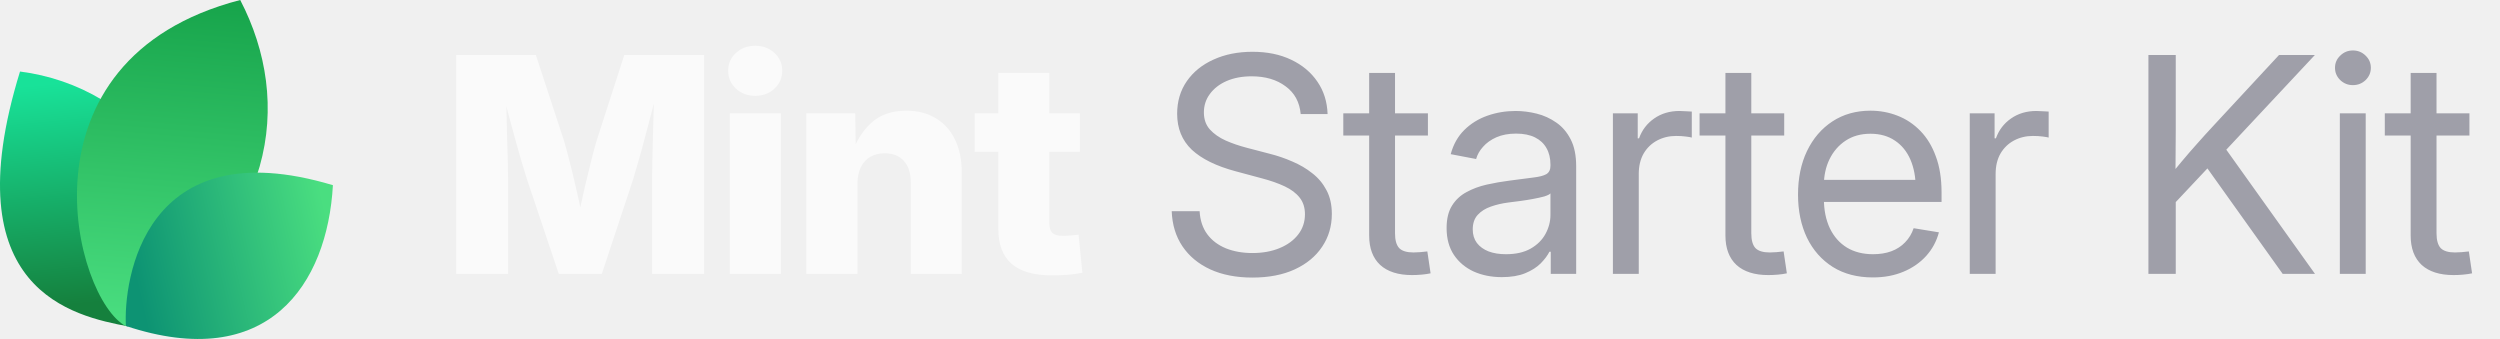
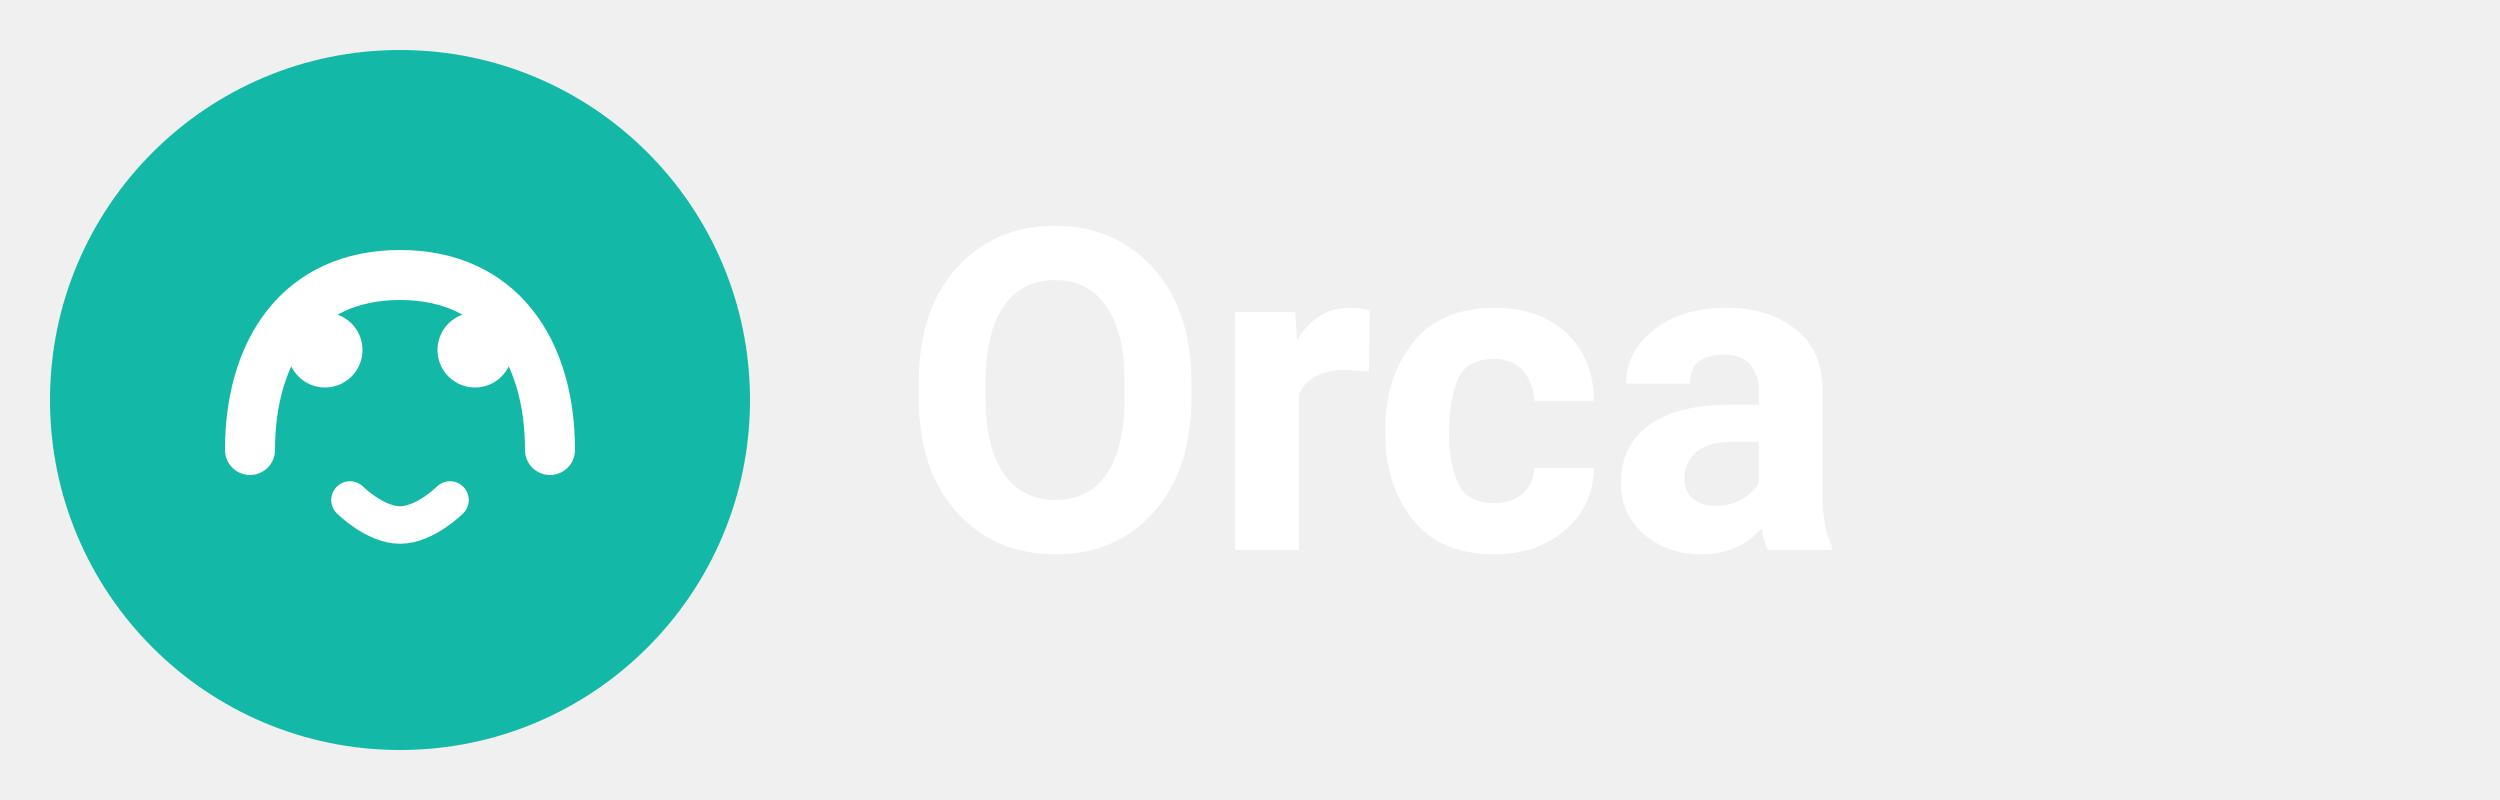
- <svg xmlns="http://www.w3.org/2000/svg" width="177" height="24" viewBox="0 0 177 24" fill="none">
-   <path d="M9.061 23.108C5.268 22.377 -3.391 20.627 1.417 5.064C9.634 6.099 16.973 14.064 9.061 23.108Z" fill="url(#paint0_linear_17557_2145)" />
-   <path d="M8.919 23.094C5.276 21.222 0.784 4.209 17.007 0C20.757 7.193 19.621 16.545 8.919 23.094Z" fill="url(#paint1_linear_17557_2145)" />
-   <path d="M8.914 23.079C8.735 19.882 10.159 9.085 23.57 13.111C23.181 20.123 18.984 26.418 8.914 23.079Z" fill="url(#paint2_linear_17557_2145)" />
-   <path d="M32.301 19.392V3.894H37.938L39.925 9.948C40.036 10.315 40.164 10.787 40.31 11.362C40.462 11.938 40.611 12.552 40.757 13.204C40.91 13.855 41.048 14.483 41.173 15.086C41.305 15.682 41.412 16.192 41.495 16.615H40.695C40.771 16.192 40.871 15.682 40.996 15.086C41.128 14.49 41.267 13.866 41.412 13.214C41.565 12.562 41.714 11.948 41.86 11.373C42.005 10.79 42.133 10.315 42.244 9.948L44.2 3.894H49.848V19.392H46.166V12.704C46.166 12.357 46.173 11.917 46.187 11.383C46.2 10.849 46.214 10.27 46.228 9.646C46.249 9.022 46.266 8.391 46.28 7.753C46.301 7.115 46.311 6.519 46.311 5.964H46.623C46.485 6.561 46.332 7.181 46.166 7.826C45.999 8.471 45.833 9.102 45.666 9.719C45.507 10.336 45.351 10.901 45.198 11.414C45.053 11.928 44.928 12.357 44.824 12.704L42.608 19.392H39.561L37.314 12.704C37.203 12.357 37.072 11.928 36.919 11.414C36.773 10.901 36.614 10.34 36.441 9.729C36.274 9.112 36.104 8.481 35.931 7.836C35.764 7.192 35.608 6.567 35.463 5.964H35.827C35.834 6.512 35.844 7.105 35.858 7.743C35.872 8.374 35.886 9.005 35.9 9.636C35.92 10.26 35.938 10.839 35.952 11.373C35.965 11.907 35.972 12.351 35.972 12.704V19.392H32.301ZM51.668 19.392V8.024H55.288V19.392H51.668ZM53.468 6.786C52.927 6.786 52.473 6.616 52.105 6.276C51.738 5.93 51.554 5.507 51.554 5.007C51.554 4.508 51.738 4.088 52.105 3.749C52.473 3.409 52.927 3.239 53.468 3.239C54.009 3.239 54.463 3.409 54.83 3.749C55.198 4.082 55.382 4.501 55.382 5.007C55.382 5.507 55.198 5.93 54.83 6.276C54.463 6.616 54.009 6.786 53.468 6.786ZM60.708 13.027V19.392H57.088V8.024H60.551L60.593 10.967H60.281C60.593 10.024 61.061 9.268 61.685 8.7C62.309 8.124 63.138 7.836 64.171 7.836C64.975 7.836 65.672 8.017 66.262 8.377C66.851 8.731 67.302 9.234 67.614 9.885C67.933 10.537 68.092 11.307 68.092 12.194V19.392H64.483V12.912C64.483 12.26 64.32 11.754 63.994 11.394C63.675 11.033 63.221 10.853 62.632 10.853C62.25 10.853 61.914 10.936 61.623 11.102C61.332 11.269 61.106 11.515 60.947 11.841C60.787 12.16 60.708 12.555 60.708 13.027ZM76.456 8.024V10.749H69.008V8.024H76.456ZM70.683 5.163H74.292V15.783C74.292 16.102 74.361 16.334 74.5 16.48C74.646 16.625 74.899 16.698 75.259 16.698C75.405 16.698 75.596 16.688 75.831 16.667C76.074 16.646 76.251 16.629 76.362 16.615L76.632 19.309C76.313 19.378 75.963 19.427 75.582 19.455C75.207 19.482 74.836 19.496 74.469 19.496C73.2 19.496 72.25 19.222 71.619 18.674C70.995 18.127 70.683 17.308 70.683 16.22V5.163Z" fill="#FAFAFA" />
-   <path d="M88.667 19.652C87.523 19.652 86.528 19.458 85.682 19.07C84.843 18.681 84.188 18.137 83.716 17.437C83.245 16.736 82.992 15.908 82.957 14.951H84.933C84.968 15.596 85.148 16.14 85.474 16.584C85.8 17.021 86.24 17.354 86.795 17.582C87.35 17.804 87.974 17.915 88.667 17.915C89.388 17.915 90.026 17.801 90.581 17.572C91.143 17.343 91.583 17.024 91.902 16.615C92.228 16.199 92.391 15.717 92.391 15.169C92.391 14.698 92.266 14.306 92.017 13.994C91.767 13.675 91.413 13.408 90.956 13.193C90.498 12.978 89.954 12.787 89.323 12.621L87.502 12.132C86.123 11.765 85.082 11.255 84.382 10.603C83.689 9.944 83.342 9.095 83.342 8.055C83.342 7.174 83.571 6.404 84.028 5.746C84.486 5.087 85.117 4.577 85.921 4.217C86.726 3.849 87.645 3.666 88.678 3.666C89.718 3.666 90.63 3.853 91.413 4.227C92.204 4.602 92.824 5.122 93.275 5.787C93.726 6.446 93.965 7.209 93.993 8.076H92.089C92.013 7.23 91.656 6.574 91.018 6.11C90.387 5.638 89.586 5.403 88.615 5.403C87.95 5.403 87.36 5.513 86.847 5.735C86.341 5.957 85.946 6.262 85.661 6.651C85.377 7.032 85.235 7.469 85.235 7.961C85.235 8.447 85.377 8.849 85.661 9.168C85.946 9.48 86.317 9.74 86.774 9.948C87.232 10.149 87.724 10.319 88.251 10.457L89.884 10.884C90.439 11.023 90.977 11.206 91.496 11.435C92.023 11.657 92.495 11.934 92.911 12.267C93.334 12.593 93.67 12.995 93.92 13.474C94.17 13.945 94.294 14.504 94.294 15.149C94.294 16.015 94.066 16.788 93.608 17.468C93.157 18.148 92.512 18.681 91.673 19.07C90.834 19.458 89.832 19.652 88.667 19.652ZM101.097 8.024V9.594H95.106V8.024H101.097ZM96.937 5.163H98.767V16.521C98.767 17 98.865 17.347 99.059 17.562C99.26 17.77 99.6 17.874 100.078 17.874C100.21 17.874 100.366 17.867 100.546 17.853C100.733 17.832 100.903 17.815 101.056 17.801L101.285 19.351C101.097 19.392 100.886 19.423 100.65 19.444C100.414 19.465 100.189 19.475 99.974 19.475C98.996 19.475 98.244 19.236 97.717 18.758C97.197 18.272 96.937 17.579 96.937 16.677V5.163ZM106.33 19.621C105.595 19.621 104.932 19.489 104.343 19.226C103.754 18.955 103.285 18.564 102.939 18.05C102.592 17.53 102.419 16.896 102.419 16.147C102.419 15.495 102.547 14.965 102.804 14.556C103.06 14.146 103.403 13.828 103.833 13.599C104.263 13.363 104.742 13.186 105.269 13.068C105.796 12.95 106.333 12.857 106.881 12.787C107.574 12.69 108.132 12.617 108.555 12.569C108.978 12.52 109.287 12.441 109.481 12.33C109.675 12.212 109.772 12.014 109.772 11.737V11.654C109.772 11.203 109.679 10.815 109.492 10.489C109.311 10.163 109.041 9.91 108.68 9.729C108.32 9.549 107.872 9.459 107.338 9.459C106.805 9.459 106.34 9.546 105.945 9.719C105.556 9.892 105.241 10.118 104.998 10.395C104.755 10.665 104.593 10.953 104.509 11.258L102.71 10.915C102.897 10.222 103.22 9.65 103.677 9.199C104.135 8.748 104.679 8.412 105.31 8.19C105.941 7.968 106.607 7.857 107.307 7.857C107.8 7.857 108.295 7.92 108.795 8.044C109.301 8.169 109.765 8.381 110.188 8.679C110.611 8.97 110.951 9.369 111.208 9.875C111.464 10.374 111.593 11.005 111.593 11.768V19.392H109.793V17.822H109.7C109.568 18.085 109.363 18.359 109.086 18.643C108.809 18.921 108.444 19.153 107.994 19.34C107.543 19.527 106.988 19.621 106.33 19.621ZM106.621 17.998C107.321 17.998 107.904 17.867 108.368 17.603C108.84 17.333 109.19 16.986 109.419 16.563C109.654 16.133 109.772 15.682 109.772 15.211V13.692C109.703 13.769 109.554 13.841 109.325 13.911C109.096 13.973 108.829 14.032 108.524 14.088C108.226 14.143 107.921 14.192 107.609 14.233C107.304 14.275 107.033 14.309 106.798 14.337C106.354 14.393 105.938 14.49 105.549 14.628C105.168 14.76 104.86 14.954 104.624 15.211C104.388 15.467 104.27 15.811 104.27 16.241C104.27 16.615 104.367 16.934 104.561 17.198C104.762 17.461 105.04 17.662 105.393 17.801C105.747 17.933 106.156 17.998 106.621 17.998ZM114.193 19.392V8.024H115.951V9.792H116.045C116.253 9.209 116.61 8.741 117.116 8.388C117.622 8.034 118.219 7.857 118.905 7.857C119.058 7.857 119.217 7.864 119.384 7.878C119.55 7.885 119.682 7.892 119.779 7.899V9.74C119.716 9.719 119.578 9.695 119.363 9.667C119.155 9.639 118.922 9.625 118.666 9.625C118.174 9.625 117.726 9.733 117.324 9.948C116.922 10.163 116.603 10.471 116.367 10.874C116.138 11.276 116.024 11.758 116.024 12.319V19.392H114.193ZM126.322 8.024V9.594H120.33V8.024H126.322ZM122.161 5.163H123.992V16.521C123.992 17 124.089 17.347 124.283 17.562C124.484 17.77 124.824 17.874 125.302 17.874C125.434 17.874 125.59 17.867 125.77 17.853C125.958 17.832 126.127 17.815 126.28 17.801L126.509 19.351C126.322 19.392 126.11 19.423 125.874 19.444C125.639 19.465 125.413 19.475 125.198 19.475C124.221 19.475 123.468 19.236 122.941 18.758C122.421 18.272 122.161 17.579 122.161 16.677V5.163ZM132.604 19.642C131.502 19.642 130.555 19.396 129.765 18.903C128.974 18.404 128.364 17.714 127.934 16.834C127.511 15.946 127.3 14.927 127.3 13.775C127.3 12.611 127.511 11.584 127.934 10.697C128.364 9.802 128.964 9.102 129.734 8.596C130.51 8.089 131.408 7.836 132.428 7.836C133.1 7.836 133.738 7.954 134.341 8.19C134.952 8.426 135.489 8.783 135.954 9.261C136.425 9.74 136.793 10.343 137.056 11.071C137.327 11.792 137.462 12.645 137.462 13.63V14.296H128.433V12.735H136.463L135.631 13.297C135.631 12.541 135.506 11.876 135.257 11.3C135.007 10.725 134.643 10.277 134.165 9.958C133.686 9.632 133.107 9.469 132.428 9.469C131.748 9.469 131.162 9.632 130.67 9.958C130.177 10.284 129.796 10.725 129.526 11.279C129.262 11.827 129.13 12.441 129.13 13.12V14.046C129.13 14.864 129.273 15.572 129.557 16.168C129.841 16.757 130.243 17.211 130.763 17.53C131.283 17.842 131.901 17.998 132.615 17.998C133.093 17.998 133.523 17.929 133.905 17.79C134.293 17.645 134.619 17.433 134.882 17.156C135.153 16.879 135.354 16.546 135.486 16.157L137.275 16.449C137.108 17.08 136.81 17.634 136.38 18.113C135.95 18.591 135.413 18.966 134.768 19.236C134.123 19.507 133.402 19.642 132.604 19.642ZM139.459 19.392V8.024H141.217V9.792H141.311C141.519 9.209 141.876 8.741 142.382 8.388C142.888 8.034 143.485 7.857 144.171 7.857C144.324 7.857 144.483 7.864 144.649 7.878C144.816 7.885 144.948 7.892 145.045 7.899V9.74C144.982 9.719 144.844 9.695 144.629 9.667C144.421 9.639 144.188 9.625 143.932 9.625C143.439 9.625 142.992 9.733 142.59 9.948C142.188 10.163 141.869 10.471 141.633 10.874C141.404 11.276 141.29 11.758 141.29 12.319V19.392H139.459ZM153.429 14.961V12.715C153.783 12.257 154.136 11.82 154.49 11.404C154.844 10.981 155.204 10.565 155.572 10.156C155.939 9.74 156.314 9.327 156.695 8.918L161.355 3.894H163.893L157.277 10.967H157.184L153.429 14.961ZM152.108 19.392V3.894H154.043V9.241L154.022 12.559L154.043 13.505V19.392H152.108ZM161.615 19.392L155.967 11.477L157.173 9.969L163.903 19.392H161.615ZM165.661 19.392V8.024H167.492V19.392H165.661ZM166.587 6.027C166.24 6.027 165.942 5.909 165.692 5.673C165.443 5.43 165.318 5.139 165.318 4.799C165.318 4.459 165.443 4.172 165.692 3.936C165.942 3.693 166.24 3.572 166.587 3.572C166.934 3.572 167.232 3.693 167.482 3.936C167.731 4.172 167.856 4.459 167.856 4.799C167.856 5.139 167.731 5.43 167.482 5.673C167.232 5.909 166.934 6.027 166.587 6.027ZM174.836 8.024V9.594H168.844V8.024H174.836ZM170.675 5.163H172.506V16.521C172.506 17 172.603 17.347 172.797 17.562C172.998 17.77 173.338 17.874 173.816 17.874C173.948 17.874 174.104 17.867 174.284 17.853C174.472 17.832 174.641 17.815 174.794 17.801L175.023 19.351C174.836 19.392 174.624 19.423 174.388 19.444C174.153 19.465 173.927 19.475 173.712 19.475C172.735 19.475 171.982 19.236 171.455 18.758C170.935 18.272 170.675 17.579 170.675 16.677V5.163Z" fill="#9F9FA9" />
-   <defs>
-     <linearGradient id="paint0_linear_17557_2145" x1="3.776" y1="5.916" x2="5.232" y2="21.559" gradientUnits="userSpaceOnUse">
-       <stop stop-color="#18E299" />
-       <stop offset="1" stop-color="#15803D" />
-     </linearGradient>
-     <linearGradient id="paint1_linear_17557_2145" x1="12.171" y1="-0.718" x2="10.19" y2="22.983" gradientUnits="userSpaceOnUse">
-       <stop stop-color="#16A34A" />
-       <stop offset="1" stop-color="#4ADE80" />
-     </linearGradient>
-     <linearGradient id="paint2_linear_17557_2145" x1="23.133" y1="15.353" x2="9.338" y2="18.52" gradientUnits="userSpaceOnUse">
-       <stop stop-color="#4ADE80" />
-       <stop offset="1" stop-color="#0D9373" />
-     </linearGradient>
-   </defs>
+ <svg xmlns="http://www.w3.org/2000/svg" width="100" height="32" viewBox="0 0 100 32" fill="none">
+   <circle cx="16" cy="16" r="14" fill="#14b8a6" />
+   <path d="M10 18C10 14 12 11 16 11C20 11 22 14 22 18" stroke="white" stroke-width="2" stroke-linecap="round" />
+   <circle cx="13" cy="14" r="1.5" fill="white" />
+   <circle cx="19" cy="14" r="1.5" fill="white" />
+   <path d="M14 20C14 20 15 21 16 21C17 21 18 20 18 20" stroke="white" stroke-width="1.5" stroke-linecap="round" />
+   <text x="36" y="22" font-family="system-ui, -apple-system, BlinkMacSystemFont, 'Segoe UI', Roboto, sans-serif" font-size="18" font-weight="600" fill="white">Orca</text>
</svg>
